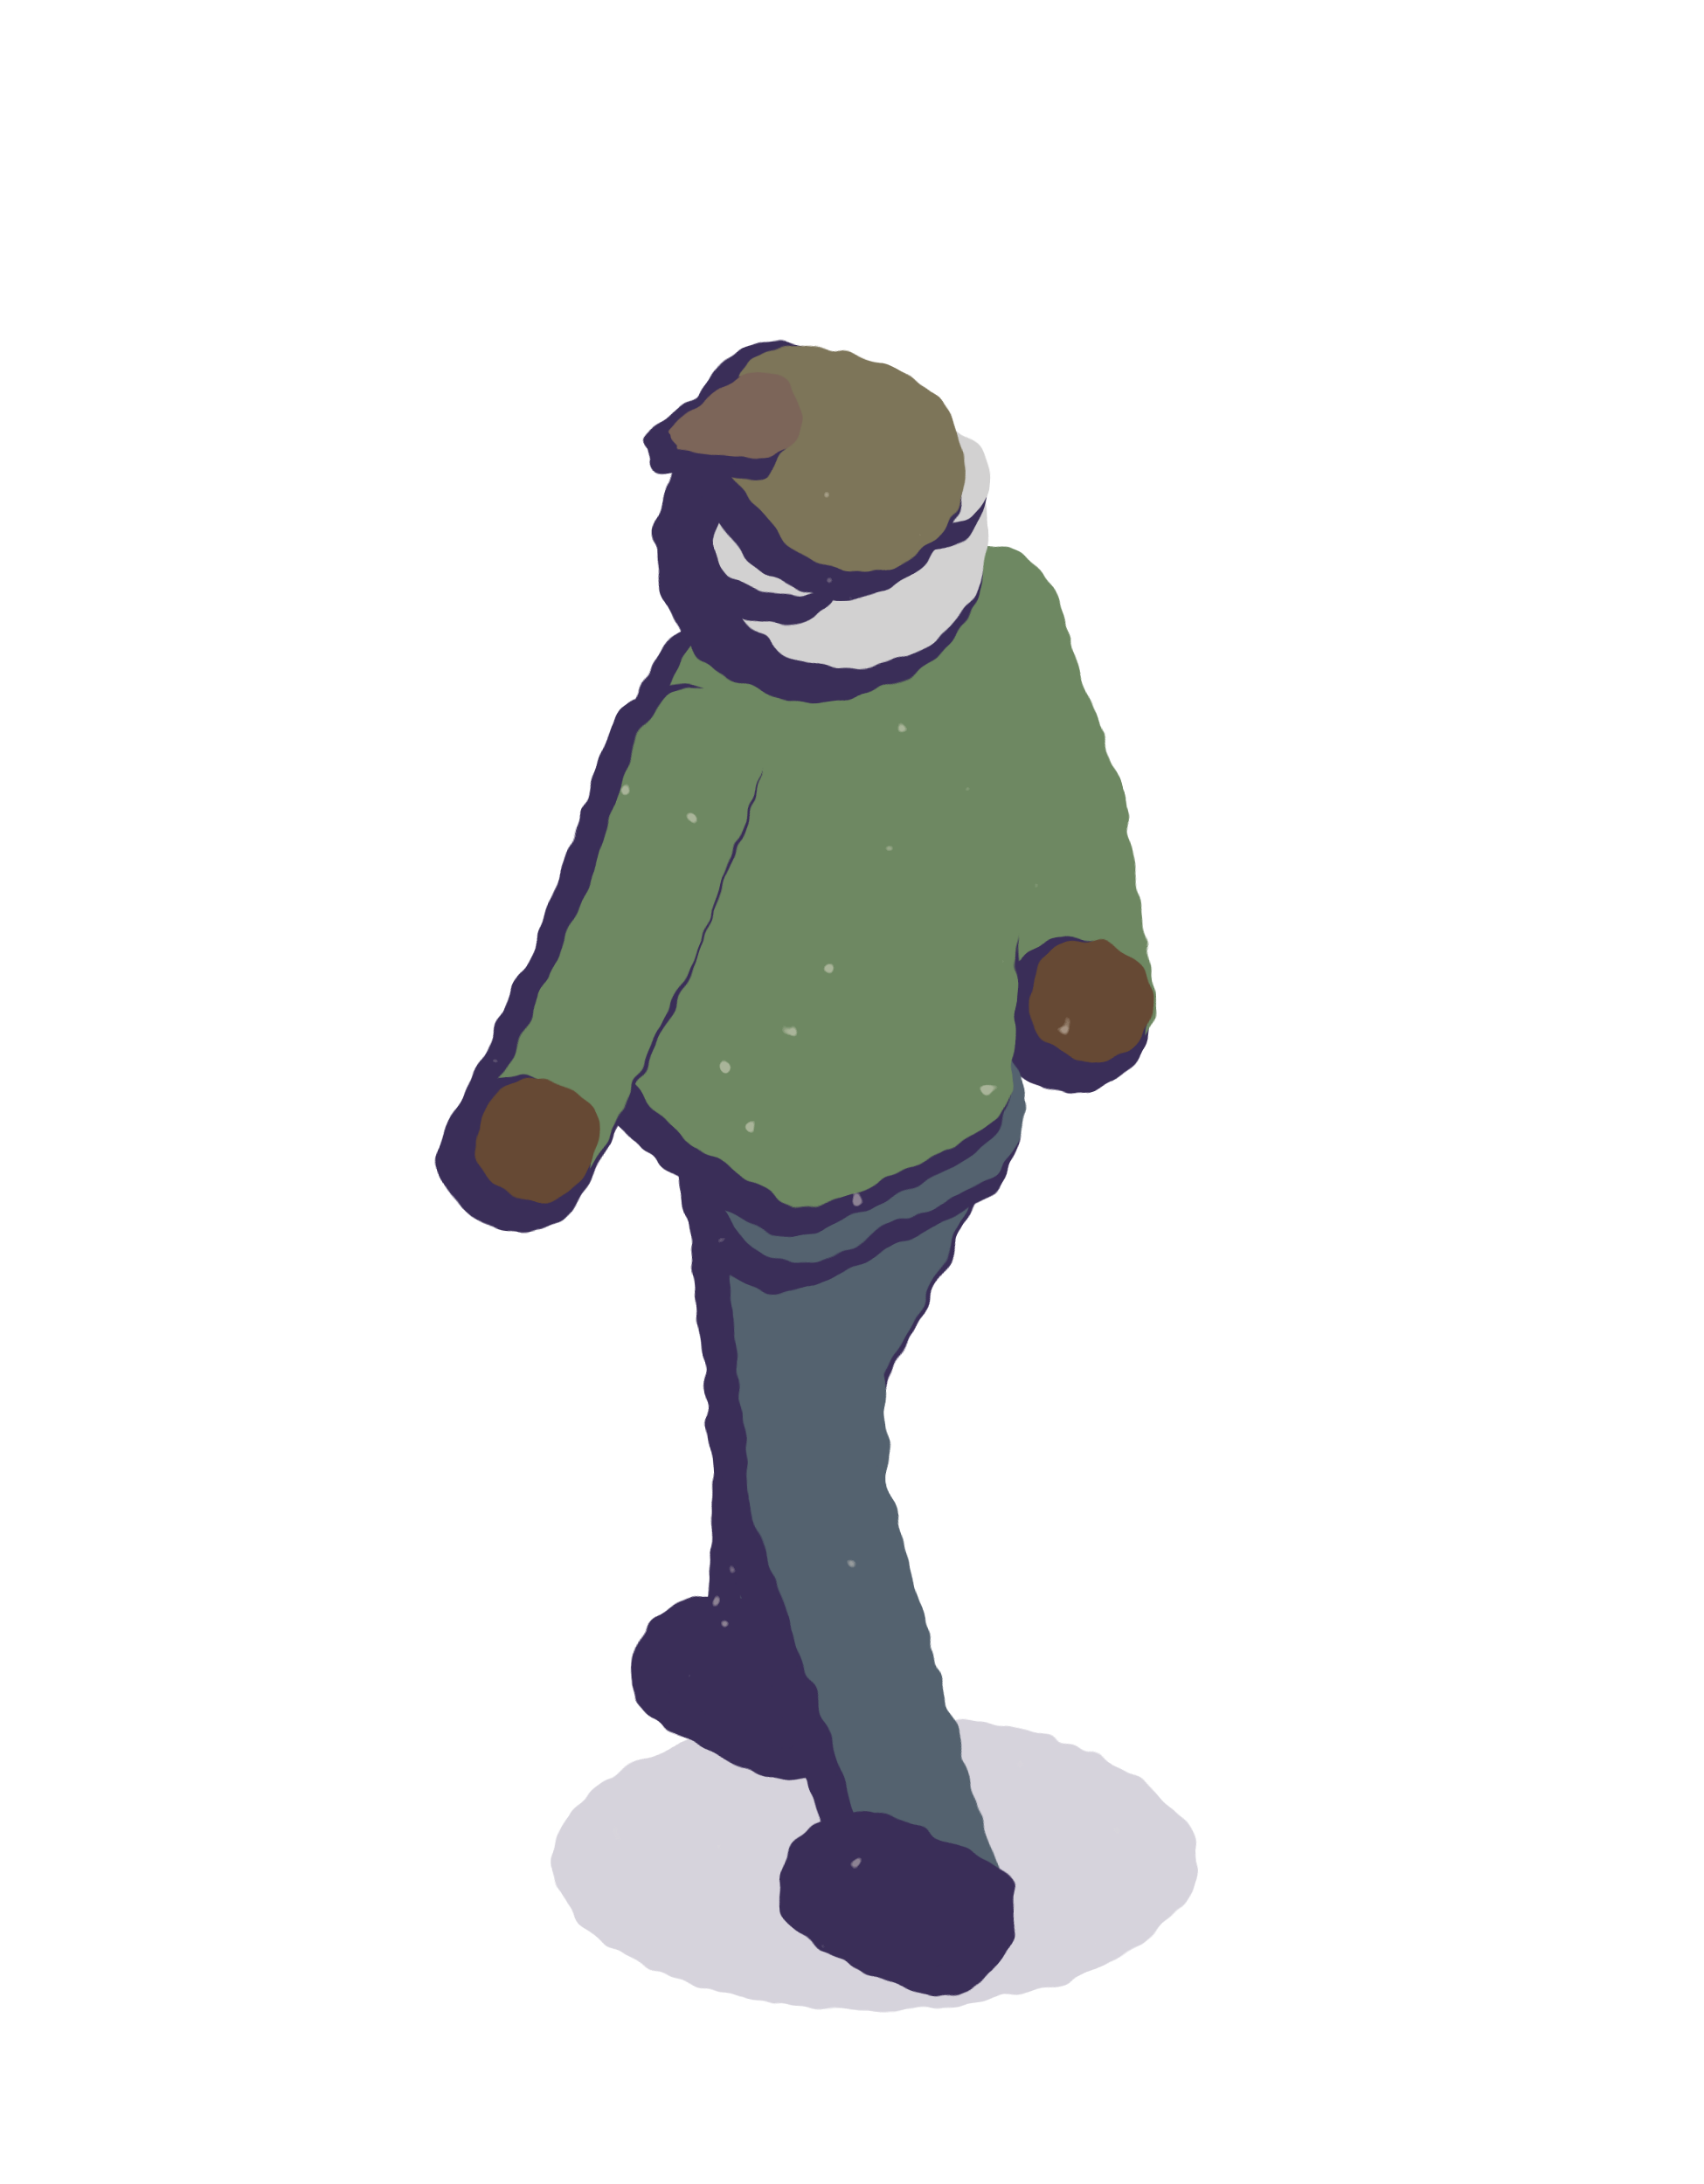
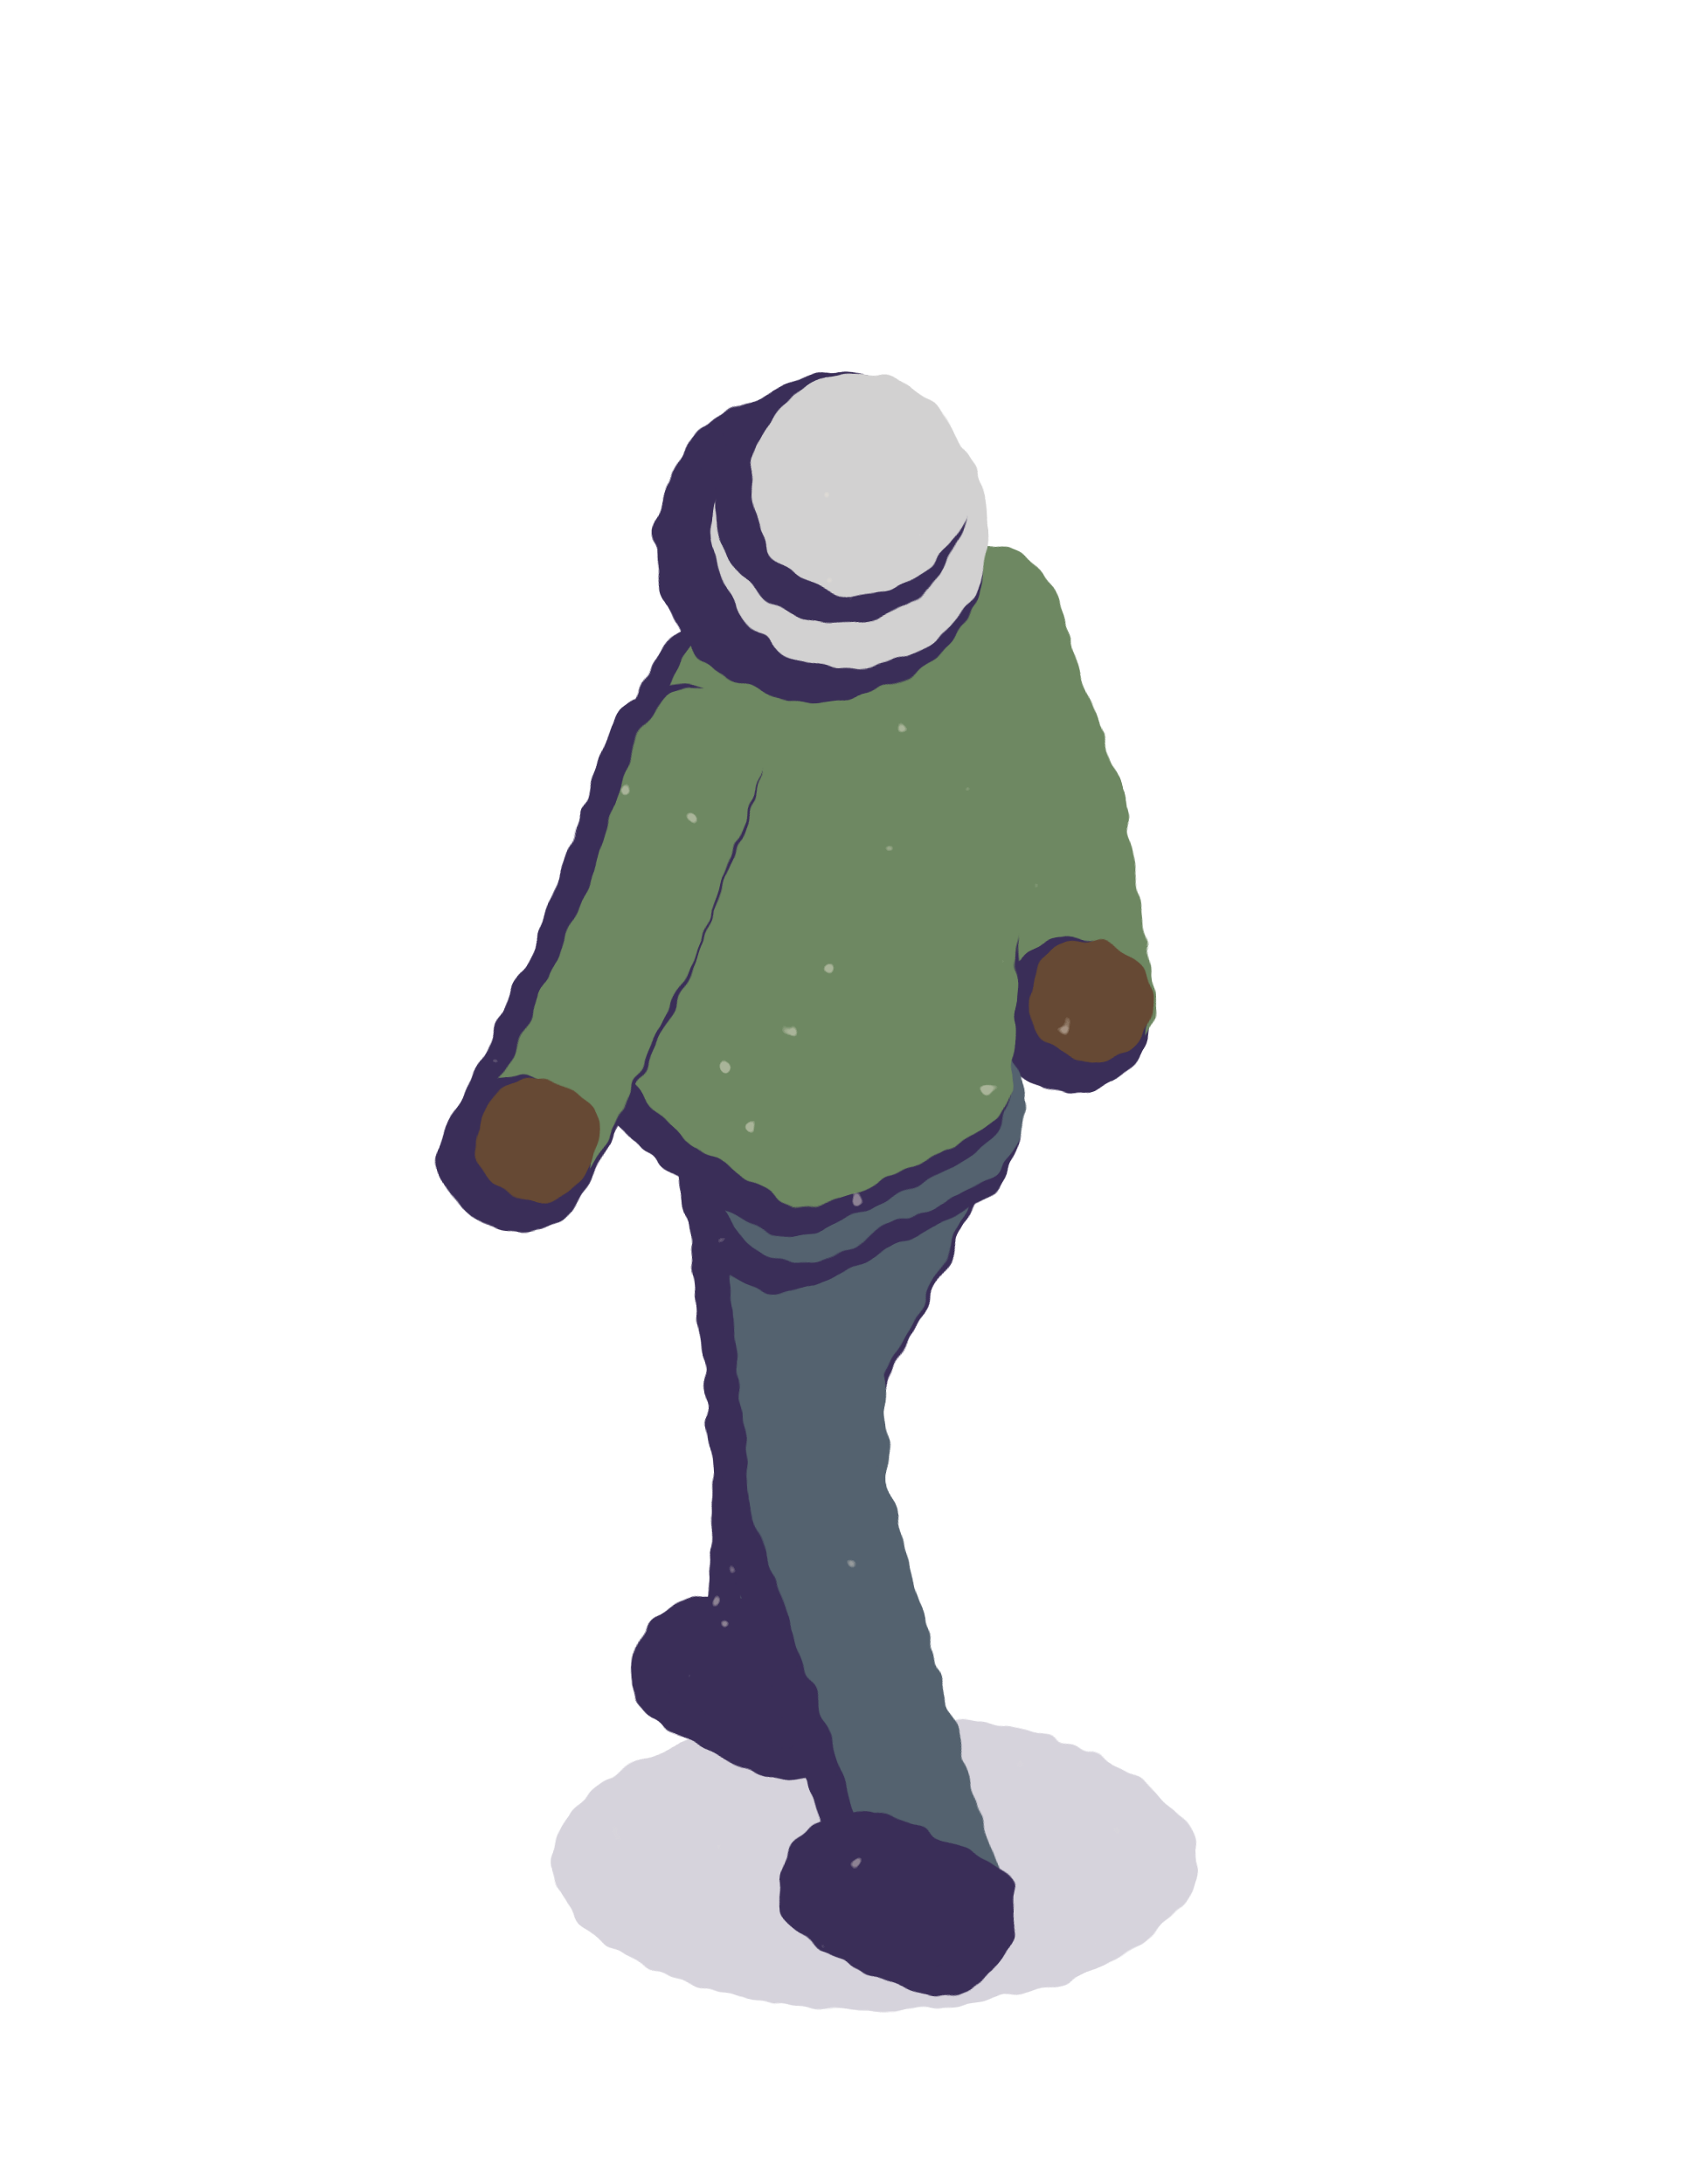
- <svg xmlns="http://www.w3.org/2000/svg" width="46" height="59" viewBox="0 0 46 59" data-anchor-x="23" data-anchor-y="50" data-walk-cycle-length="22.16" data-description="Broad older man with silver cropped hair, a tweed flat cap and an open green cardigan">
+ <svg xmlns="http://www.w3.org/2000/svg" width="46" height="59" viewBox="0 0 46 59" data-anchor-x="23" data-anchor-y="50" data-walk-cycle-length="22.16" data-description="Broad older man with cropped silver hair and an open green cardigan">
  <defs>
    <filter id="texture" x="-4%" y="-4%" width="108%" height="108%" color-interpolation-filters="sRGB">
      <feTurbulence type="fractalNoise" baseFrequency="1.1" numOctaves="2" seed="11" result="grain" />
      <feDisplacementMap in="SourceGraphic" in2="grain" scale="0.35" xChannelSelector="R" yChannelSelector="G" result="rough" />
      <feColorMatrix in="grain" type="matrix" values="0 0 0 0 0.949  0 0 0 0 0.918  0 0 0 0 0.859  0 0 0 -30 6.0" result="specks" />
      <feComponentTransfer in="specks" result="faintSpecks">
        <feFuncA type="linear" slope="0.45" />
      </feComponentTransfer>
      <feComposite in="faintSpecks" in2="rough" operator="in" result="specksOnInk" />
      <feMerge>
        <feMergeNode in="rough" />
        <feMergeNode in="specksOnInk" />
      </feMerge>
    </filter>
  </defs>
  <g filter="url(#texture)">
    <g transform="translate(23 50)">
      <ellipse cx="0.6" cy="0.3" rx="8.7" ry="4" fill="#3a2e58" fill-opacity="0.208" />
      <path d="M1.4 -33.14C1.28 -33.8 1.57 -34 1.81 -34.29C2.06 -34.59 2.5 -34.84 2.88 -34.91C3.26 -34.97 3.75 -34.88 4.09 -34.69C4.42 -34.5 4.58 -34.38 4.88 -33.74C5.18 -33.11 5.55 -31.83 5.88 -30.87C6.21 -29.92 6.78 -28.67 6.88 -28.02C6.98 -27.36 6.72 -27.2 6.48 -26.92C6.25 -26.65 5.83 -26.41 5.47 -26.35C5.11 -26.28 4.64 -26.37 4.33 -26.55C4.01 -26.74 3.89 -26.83 3.58 -27.45C3.27 -28.08 2.86 -29.35 2.49 -30.3C2.13 -31.25 1.51 -32.47 1.4 -33.14Z" fill="#3a2e58" stroke="#3a2e58" stroke-width="0.825" stroke-linejoin="round" />
      <path d="M3.44 -28.05C3.43 -28.73 3.6 -28.87 3.83 -29.14C4.06 -29.42 4.48 -29.66 4.84 -29.73C5.2 -29.79 5.67 -29.71 5.99 -29.53C6.3 -29.34 6.53 -29.29 6.74 -28.64C6.94 -27.99 7.05 -26.63 7.21 -25.63C7.37 -24.62 7.67 -23.3 7.68 -22.61C7.69 -21.93 7.51 -21.78 7.27 -21.5C7.03 -21.21 6.61 -20.97 6.24 -20.9C5.88 -20.84 5.4 -20.92 5.07 -21.11C4.75 -21.29 4.51 -21.36 4.31 -22.02C4.11 -22.67 4.03 -24.03 3.88 -25.04C3.73 -26.04 3.44 -27.37 3.44 -28.05Z" fill="#3a2e58" stroke="#3a2e58" stroke-width="0.825" stroke-linejoin="round" />
      <path d="M1.4 -33.14C1.28 -33.8 1.57 -34 1.81 -34.29C2.06 -34.59 2.5 -34.84 2.88 -34.91C3.26 -34.97 3.75 -34.88 4.09 -34.69C4.42 -34.5 4.58 -34.38 4.88 -33.74C5.18 -33.11 5.55 -31.83 5.88 -30.87C6.21 -29.92 6.78 -28.67 6.88 -28.02C6.98 -27.36 6.72 -27.2 6.48 -26.92C6.25 -26.65 5.83 -26.41 5.47 -26.35C5.11 -26.28 4.64 -26.37 4.33 -26.55C4.01 -26.74 3.89 -26.83 3.58 -27.45C3.27 -28.08 2.86 -29.35 2.49 -30.3C2.13 -31.25 1.51 -32.47 1.4 -33.14Z" fill="#6e8862" transform="translate(0.5 -0.35)" />
      <path d="M3.44 -28.05C3.43 -28.73 3.6 -28.87 3.83 -29.14C4.06 -29.42 4.48 -29.66 4.84 -29.73C5.2 -29.79 5.67 -29.71 5.99 -29.53C6.3 -29.34 6.53 -29.29 6.74 -28.64C6.94 -27.99 7.05 -26.63 7.21 -25.63C7.37 -24.62 7.67 -23.3 7.68 -22.61C7.69 -21.93 7.51 -21.78 7.27 -21.5C7.03 -21.21 6.61 -20.97 6.24 -20.9C5.88 -20.84 5.4 -20.92 5.07 -21.11C4.75 -21.29 4.51 -21.36 4.31 -22.02C4.11 -22.67 4.03 -24.03 3.88 -25.04C3.73 -26.04 3.44 -27.37 3.44 -28.05Z" fill="#6e8862" transform="translate(0.5 -0.35)" />
      <path d="M4.3 -22.61C4.3 -22.96 4.46 -23.4 4.69 -23.67C4.92 -23.94 5.33 -24.18 5.68 -24.24C6.03 -24.3 6.49 -24.22 6.79 -24.04C7.1 -23.87 7.4 -23.51 7.52 -23.18C7.64 -22.85 7.64 -22.38 7.52 -22.05C7.39 -21.72 7.09 -21.36 6.79 -21.18C6.48 -21 6.02 -20.92 5.67 -20.98C5.32 -21.05 4.91 -21.28 4.68 -21.55C4.45 -21.82 4.3 -22.26 4.3 -22.61Z" fill="#3a2e58" stroke="#3a2e58" stroke-width="0.825" stroke-linejoin="round" />
      <path d="M4.3 -22.61C4.3 -22.96 4.46 -23.4 4.69 -23.67C4.92 -23.94 5.33 -24.18 5.68 -24.24C6.03 -24.3 6.49 -24.22 6.79 -24.04C7.1 -23.87 7.4 -23.51 7.52 -23.18C7.64 -22.85 7.64 -22.38 7.52 -22.05C7.39 -21.72 7.09 -21.36 6.79 -21.18C6.48 -21 6.02 -20.92 5.67 -20.98C5.32 -21.05 4.91 -21.28 4.68 -21.55C4.45 -21.82 4.3 -22.26 4.3 -22.61Z" fill="#664934" transform="translate(0.5 -0.35)" />
      <path d="M-3.34 -12.95C-3.24 -13.59 -2.62 -14.67 -2.26 -15.53C-1.9 -16.39 -1.54 -17.24 -1.18 -18.1C-0.82 -18.97 -0.44 -20.07 -0.11 -20.69C0.23 -21.32 0.45 -21.6 0.85 -21.84C1.25 -22.07 1.86 -22.18 2.32 -22.1C2.78 -22.02 3.31 -21.72 3.61 -21.37C3.91 -21.01 4.24 -20.63 4.12 -19.98C3.99 -19.32 3.28 -18.27 2.86 -17.42C2.44 -16.56 2.02 -15.71 1.6 -14.85C1.18 -13.99 0.68 -12.87 0.33 -12.27C-0.02 -11.68 -0.15 -11.48 -0.5 -11.28C-0.85 -11.08 -1.38 -10.98 -1.78 -11.05C-2.18 -11.12 -2.63 -11.38 -2.9 -11.7C-3.16 -12.02 -3.45 -12.32 -3.34 -12.95Z" fill="#3a2e58" stroke="#3a2e58" stroke-width="0.825" stroke-linejoin="round" />
      <path d="M-3.54 -4.49C-3.58 -5.17 -3.46 -6.51 -3.42 -7.52C-3.38 -8.53 -3.35 -9.54 -3.31 -10.55C-3.28 -11.56 -3.36 -12.92 -3.2 -13.59C-3.05 -14.27 -2.72 -14.39 -2.37 -14.59C-2.02 -14.79 -1.5 -14.89 -1.1 -14.82C-0.7 -14.75 -0.24 -14.48 0.02 -14.17C0.28 -13.86 0.45 -13.66 0.46 -12.96C0.48 -12.26 0.24 -10.96 0.13 -9.96C0.02 -8.96 -0.1 -7.95 -0.21 -6.95C-0.33 -5.95 -0.38 -4.59 -0.54 -3.95C-0.71 -3.32 -0.94 -3.31 -1.23 -3.14C-1.51 -2.97 -1.94 -2.9 -2.27 -2.95C-2.6 -3.01 -2.98 -3.22 -3.19 -3.48C-3.4 -3.74 -3.5 -3.82 -3.54 -4.49Z" fill="#3a2e58" stroke="#3a2e58" stroke-width="0.825" stroke-linejoin="round" />
      <path d="M-3.34 -12.95C-3.24 -13.59 -2.62 -14.67 -2.26 -15.53C-1.9 -16.39 -1.54 -17.24 -1.18 -18.1C-0.82 -18.97 -0.44 -20.07 -0.11 -20.69C0.23 -21.32 0.45 -21.6 0.85 -21.84C1.25 -22.07 1.86 -22.18 2.32 -22.1C2.78 -22.02 3.31 -21.72 3.61 -21.37C3.91 -21.01 4.24 -20.63 4.12 -19.98C3.99 -19.32 3.28 -18.27 2.86 -17.42C2.44 -16.56 2.02 -15.71 1.6 -14.85C1.18 -13.99 0.68 -12.87 0.33 -12.27C-0.02 -11.68 -0.15 -11.48 -0.5 -11.28C-0.85 -11.08 -1.38 -10.98 -1.78 -11.05C-2.18 -11.12 -2.63 -11.38 -2.9 -11.7C-3.16 -12.02 -3.45 -12.32 -3.34 -12.95Z" fill="#54626f" transform="translate(0.5 -0.35)" />
      <path d="M-3.54 -4.49C-3.58 -5.17 -3.46 -6.51 -3.42 -7.52C-3.38 -8.53 -3.35 -9.54 -3.31 -10.55C-3.28 -11.56 -3.36 -12.92 -3.2 -13.59C-3.05 -14.27 -2.72 -14.39 -2.37 -14.59C-2.02 -14.79 -1.5 -14.89 -1.1 -14.82C-0.7 -14.75 -0.24 -14.48 0.02 -14.17C0.28 -13.86 0.45 -13.66 0.46 -12.96C0.48 -12.26 0.24 -10.96 0.13 -9.96C0.02 -8.96 -0.1 -7.95 -0.21 -6.95C-0.33 -5.95 -0.38 -4.59 -0.54 -3.95C-0.71 -3.32 -0.94 -3.31 -1.23 -3.14C-1.51 -2.97 -1.94 -2.9 -2.27 -2.95C-2.6 -3.01 -2.98 -3.22 -3.19 -3.48C-3.4 -3.74 -3.5 -3.82 -3.54 -4.49Z" fill="#54626f" transform="translate(0.5 -0.35)" />
      <path d="M-5.48 -4.92C-5.48 -5.27 -5.32 -5.69 -5.1 -5.95C-4.88 -6.21 -4.49 -6.44 -4.15 -6.5C-3.81 -6.55 -3.69 -6.55 -3.06 -6.3C-2.44 -6.04 -0.91 -5.37 -0.41 -4.98C0.1 -4.59 -0.03 -4.29 -0.03 -3.94C-0.03 -3.6 -0.18 -3.17 -0.4 -2.91C-0.62 -2.64 -1.02 -2.42 -1.35 -2.36C-1.69 -2.3 -1.81 -2.3 -2.44 -2.55C-3.06 -2.8 -4.57 -3.46 -5.08 -3.85C-5.59 -4.25 -5.48 -4.57 -5.48 -4.92Z" fill="#3a2e58" stroke="#3a2e58" stroke-width="0.825" stroke-linejoin="round" />
      <path d="M-5.48 -4.92C-5.48 -5.27 -5.32 -5.69 -5.1 -5.95C-4.88 -6.21 -4.49 -6.44 -4.15 -6.5C-3.81 -6.55 -3.69 -6.55 -3.06 -6.3C-2.44 -6.04 -0.91 -5.37 -0.41 -4.98C0.1 -4.59 -0.03 -4.29 -0.03 -3.94C-0.03 -3.6 -0.18 -3.17 -0.4 -2.91C-0.62 -2.64 -1.02 -2.42 -1.35 -2.36C-1.69 -2.3 -1.81 -2.3 -2.44 -2.55C-3.06 -2.8 -4.57 -3.46 -5.08 -3.85C-5.59 -4.25 -5.48 -4.57 -5.48 -4.92Z" fill="#3a2e58" transform="translate(0.5 -0.35)" />
      <path d="M-4.09 -18.05C-4.06 -18.82 -3.88 -19.09 -3.58 -19.45C-3.28 -19.81 -2.75 -20.12 -2.29 -20.2C-1.83 -20.28 -1.23 -20.17 -0.83 -19.94C-0.42 -19.71 -0.05 -19.53 0.13 -18.8C0.31 -18.07 0.21 -16.64 0.25 -15.56C0.29 -14.48 0.33 -13.4 0.37 -12.32C0.41 -11.24 0.55 -9.81 0.5 -9.07C0.45 -8.32 0.32 -8.16 0.06 -7.85C-0.19 -7.54 -0.65 -7.27 -1.05 -7.19C-1.45 -7.12 -1.97 -7.21 -2.32 -7.41C-2.67 -7.61 -2.95 -7.7 -3.14 -8.4C-3.33 -9.1 -3.35 -10.54 -3.46 -11.61C-3.56 -12.68 -3.67 -13.76 -3.77 -14.84C-3.88 -15.91 -4.13 -17.28 -4.09 -18.05Z" fill="#3a2e58" stroke="#3a2e58" stroke-width="0.825" stroke-linejoin="round" />
      <path d="M-3.26 -9.04C-3.34 -9.7 -3.07 -9.94 -2.81 -10.25C-2.55 -10.56 -2.09 -10.83 -1.7 -10.9C-1.3 -10.97 -0.78 -10.88 -0.43 -10.67C-0.08 -10.47 0.13 -10.31 0.4 -9.68C0.67 -9.05 0.92 -7.84 1.18 -6.91C1.44 -5.99 1.7 -5.07 1.96 -4.15C2.22 -3.23 2.48 -2.31 2.74 -1.39C3 -0.47 3.45 0.75 3.52 1.37C3.59 2 3.37 2.11 3.15 2.37C2.94 2.62 2.56 2.84 2.24 2.9C1.91 2.95 1.48 2.88 1.19 2.71C0.91 2.55 0.78 2.49 0.52 1.9C0.25 1.31 -0.11 0.08 -0.42 -0.83C-0.73 -1.74 -1.05 -2.65 -1.36 -3.56C-1.68 -4.47 -2 -5.38 -2.31 -6.29C-2.63 -7.21 -3.17 -8.38 -3.26 -9.04Z" fill="#3a2e58" stroke="#3a2e58" stroke-width="0.825" stroke-linejoin="round" />
      <path d="M-4.09 -18.05C-4.06 -18.82 -3.88 -19.09 -3.58 -19.45C-3.28 -19.81 -2.75 -20.12 -2.29 -20.2C-1.83 -20.28 -1.23 -20.17 -0.83 -19.94C-0.42 -19.71 -0.05 -19.53 0.13 -18.8C0.31 -18.07 0.21 -16.64 0.25 -15.56C0.29 -14.48 0.33 -13.4 0.37 -12.32C0.41 -11.24 0.55 -9.81 0.5 -9.07C0.45 -8.32 0.32 -8.16 0.06 -7.85C-0.19 -7.54 -0.65 -7.27 -1.05 -7.19C-1.45 -7.12 -1.97 -7.21 -2.32 -7.41C-2.67 -7.61 -2.95 -7.7 -3.14 -8.4C-3.33 -9.1 -3.35 -10.54 -3.46 -11.61C-3.56 -12.68 -3.67 -13.76 -3.77 -14.84C-3.88 -15.91 -4.13 -17.28 -4.09 -18.05Z" fill="#54626f" transform="translate(0.5 -0.35)" />
      <path d="M-3.26 -9.04C-3.34 -9.7 -3.07 -9.94 -2.81 -10.25C-2.55 -10.56 -2.09 -10.83 -1.7 -10.9C-1.3 -10.97 -0.78 -10.88 -0.43 -10.67C-0.08 -10.47 0.13 -10.31 0.4 -9.68C0.67 -9.05 0.92 -7.84 1.18 -6.91C1.44 -5.99 1.7 -5.07 1.96 -4.15C2.22 -3.23 2.48 -2.31 2.74 -1.39C3 -0.47 3.45 0.75 3.52 1.37C3.59 2 3.37 2.11 3.15 2.37C2.94 2.62 2.56 2.84 2.24 2.9C1.91 2.95 1.48 2.88 1.19 2.71C0.91 2.55 0.78 2.49 0.52 1.9C0.25 1.31 -0.11 0.08 -0.42 -0.83C-0.73 -1.74 -1.05 -2.65 -1.36 -3.56C-1.68 -4.47 -2 -5.38 -2.31 -6.29C-2.63 -7.21 -3.17 -8.38 -3.26 -9.04Z" fill="#54626f" transform="translate(0.5 -0.35)" />
      <path d="M-1.48 0.95C-1.47 0.6 -1.32 0.18 -1.1 -0.09C-0.88 -0.35 -0.49 -0.57 -0.15 -0.63C0.18 -0.69 0.3 -0.69 0.92 -0.44C1.54 -0.19 3.06 0.48 3.56 0.87C4.06 1.26 3.93 1.56 3.93 1.91C3.93 2.25 3.78 2.68 3.56 2.94C3.34 3.21 2.94 3.43 2.61 3.49C2.27 3.55 2.15 3.55 1.52 3.3C0.9 3.05 -0.62 2.38 -1.12 1.99C-1.62 1.6 -1.48 1.29 -1.48 0.95Z" fill="#3a2e58" stroke="#3a2e58" stroke-width="0.825" stroke-linejoin="round" />
      <path d="M-1.48 0.95C-1.47 0.6 -1.32 0.18 -1.1 -0.09C-0.88 -0.35 -0.49 -0.57 -0.15 -0.63C0.18 -0.69 0.3 -0.69 0.92 -0.44C1.54 -0.19 3.06 0.48 3.56 0.87C4.06 1.26 3.93 1.56 3.93 1.91C3.93 2.25 3.78 2.68 3.56 2.94C3.34 3.21 2.94 3.43 2.61 3.49C2.27 3.55 2.15 3.55 1.52 3.3C0.9 3.05 -0.62 2.38 -1.12 1.99C-1.62 1.6 -1.48 1.29 -1.48 0.95Z" fill="#3a2e58" transform="translate(0.5 -0.35)" />
      <path d="M-4.36 -19.6C-4.33 -20.28 -4.25 -20.65 -3.82 -21.08C-3.39 -21.52 -2.47 -21.83 -1.8 -22.2C-1.13 -22.57 -0.38 -23.08 0.22 -23.31C0.81 -23.54 1.28 -23.67 1.77 -23.59C2.25 -23.5 2.76 -23.32 3.14 -22.8C3.51 -22.28 3.86 -21.1 4.01 -20.45C4.16 -19.8 4.18 -19.36 4.02 -18.9C3.85 -18.45 3.56 -18.09 3.02 -17.71C2.48 -17.34 1.53 -17 0.78 -16.64C0.03 -16.29 -0.83 -15.71 -1.46 -15.57C-2.09 -15.44 -2.57 -15.6 -2.99 -15.84C-3.41 -16.08 -3.76 -16.4 -3.99 -17.03C-4.22 -17.65 -4.39 -18.93 -4.36 -19.6Z" fill="#3a2e58" stroke="#3a2e58" stroke-width="0.825" stroke-linejoin="round" />
      <path d="M-4.36 -19.6C-4.33 -20.28 -4.25 -20.65 -3.82 -21.08C-3.39 -21.52 -2.47 -21.83 -1.8 -22.2C-1.13 -22.57 -0.38 -23.08 0.22 -23.31C0.81 -23.54 1.28 -23.67 1.77 -23.59C2.25 -23.5 2.76 -23.32 3.14 -22.8C3.51 -22.28 3.86 -21.1 4.01 -20.45C4.16 -19.8 4.18 -19.36 4.02 -18.9C3.85 -18.45 3.56 -18.09 3.02 -17.71C2.48 -17.34 1.53 -17 0.78 -16.64C0.03 -16.29 -0.83 -15.71 -1.46 -15.57C-2.09 -15.44 -2.57 -15.6 -2.99 -15.84C-3.41 -16.08 -3.76 -16.4 -3.99 -17.03C-4.22 -17.65 -4.39 -18.93 -4.36 -19.6Z" fill="#54626f" transform="translate(0.5 -0.35)" />
      <path d="M-7.46 -23.77C-7.53 -24.96 -6.84 -26.04 -6.52 -27.18C-6.2 -28.31 -5.89 -29.7 -5.56 -30.59C-5.24 -31.47 -5.21 -31.89 -4.57 -32.48C-3.93 -33.07 -2.93 -33.72 -1.72 -34.12C-0.51 -34.52 1.78 -34.86 2.71 -34.88C3.64 -34.89 3.6 -34.53 3.86 -34.21C4.13 -33.89 4.26 -33.7 4.32 -32.96C4.38 -32.22 4.24 -30.84 4.2 -29.78C4.15 -28.72 4.11 -27.66 4.06 -26.61C4.02 -25.55 3.97 -24.49 3.93 -23.43C3.89 -22.37 4 -20.99 3.8 -20.25C3.6 -19.52 3.57 -19.51 2.74 -19C1.92 -18.48 -0.24 -17.41 -1.16 -17.15C-2.08 -16.89 -1.95 -16.95 -2.78 -17.43C-3.61 -17.92 -5.34 -19.03 -6.12 -20.08C-6.9 -21.14 -7.4 -22.59 -7.46 -23.77Z" fill="#3a2e58" stroke="#3a2e58" stroke-width="0.825" stroke-linejoin="round" />
      <path d="M-7.46 -23.77C-7.53 -24.96 -6.84 -26.04 -6.52 -27.18C-6.2 -28.31 -5.89 -29.7 -5.56 -30.59C-5.24 -31.47 -5.21 -31.89 -4.57 -32.48C-3.93 -33.07 -2.93 -33.72 -1.72 -34.12C-0.51 -34.52 1.78 -34.86 2.71 -34.88C3.64 -34.89 3.6 -34.53 3.86 -34.21C4.13 -33.89 4.26 -33.7 4.32 -32.96C4.38 -32.22 4.24 -30.84 4.2 -29.78C4.15 -28.72 4.11 -27.66 4.06 -26.61C4.02 -25.55 3.97 -24.49 3.93 -23.43C3.89 -22.37 4 -20.99 3.8 -20.25C3.6 -19.52 3.57 -19.51 2.74 -19C1.92 -18.48 -0.24 -17.41 -1.16 -17.15C-2.08 -16.89 -1.95 -16.95 -2.78 -17.43C-3.61 -17.92 -5.34 -19.03 -6.12 -20.08C-6.9 -21.14 -7.4 -22.59 -7.46 -23.77Z" fill="#6e8862" transform="translate(0.5 -0.35)" />
      <path d="M-8.28 -23.76C-8.17 -24.45 -7.58 -25.81 -7.24 -26.83C-6.89 -27.85 -6.51 -29.22 -6.21 -29.89C-5.91 -30.55 -5.75 -30.63 -5.42 -30.82C-5.09 -31.01 -4.6 -31.1 -4.22 -31.03C-3.84 -30.96 -3.41 -30.7 -3.16 -30.41C-2.92 -30.11 -2.63 -29.95 -2.75 -29.25C-2.87 -28.55 -3.5 -27.21 -3.87 -26.2C-4.25 -25.18 -4.68 -23.82 -4.99 -23.17C-5.3 -22.51 -5.41 -22.46 -5.73 -22.28C-6.04 -22.1 -6.51 -22.02 -6.87 -22.08C-7.23 -22.15 -7.64 -22.39 -7.88 -22.67C-8.11 -22.95 -8.39 -23.06 -8.28 -23.76Z" fill="#3a2e58" stroke="#3a2e58" stroke-width="0.825" stroke-linejoin="round" />
      <path d="M-10.71 -18.88C-10.56 -19.53 -9.86 -20.71 -9.43 -21.63C-9.01 -22.54 -8.49 -23.75 -8.16 -24.35C-7.82 -24.96 -7.72 -25.06 -7.41 -25.24C-7.09 -25.43 -6.62 -25.51 -6.26 -25.44C-5.91 -25.38 -5.49 -25.14 -5.26 -24.86C-5.02 -24.58 -4.72 -24.4 -4.86 -23.77C-5 -23.13 -5.69 -21.94 -6.1 -21.03C-6.52 -20.11 -7.02 -18.89 -7.36 -18.28C-7.7 -17.67 -7.8 -17.55 -8.13 -17.37C-8.45 -17.18 -8.94 -17.09 -9.31 -17.16C-9.67 -17.22 -10.11 -17.46 -10.34 -17.75C-10.57 -18.04 -10.86 -18.23 -10.71 -18.88Z" fill="#3a2e58" stroke="#3a2e58" stroke-width="0.825" stroke-linejoin="round" />
      <path d="M-8.28 -23.76C-8.17 -24.45 -7.58 -25.81 -7.24 -26.83C-6.89 -27.85 -6.51 -29.22 -6.21 -29.89C-5.91 -30.55 -5.75 -30.63 -5.42 -30.82C-5.09 -31.01 -4.6 -31.1 -4.22 -31.03C-3.84 -30.96 -3.41 -30.7 -3.16 -30.41C-2.92 -30.11 -2.63 -29.95 -2.75 -29.25C-2.87 -28.55 -3.5 -27.21 -3.87 -26.2C-4.25 -25.18 -4.68 -23.82 -4.99 -23.17C-5.3 -22.51 -5.41 -22.46 -5.73 -22.28C-6.04 -22.1 -6.51 -22.02 -6.87 -22.08C-7.23 -22.15 -7.64 -22.39 -7.88 -22.67C-8.11 -22.95 -8.39 -23.06 -8.28 -23.76Z" fill="#6e8862" transform="translate(0.5 -0.35)" />
      <path d="M-10.71 -18.88C-10.56 -19.53 -9.86 -20.71 -9.43 -21.63C-9.01 -22.54 -8.49 -23.75 -8.16 -24.35C-7.82 -24.96 -7.72 -25.06 -7.41 -25.24C-7.09 -25.43 -6.62 -25.51 -6.26 -25.44C-5.91 -25.38 -5.49 -25.14 -5.26 -24.86C-5.02 -24.58 -4.72 -24.4 -4.86 -23.77C-5 -23.13 -5.69 -21.94 -6.1 -21.03C-6.52 -20.11 -7.02 -18.89 -7.36 -18.28C-7.7 -17.67 -7.8 -17.55 -8.13 -17.37C-8.45 -17.18 -8.94 -17.09 -9.31 -17.16C-9.67 -17.22 -10.11 -17.46 -10.34 -17.75C-10.57 -18.04 -10.86 -18.23 -10.71 -18.88Z" fill="#6e8862" transform="translate(0.5 -0.35)" />
      <path d="M-10.66 -18.87C-10.66 -19.22 -10.5 -19.66 -10.27 -19.93C-10.04 -20.2 -9.64 -20.43 -9.29 -20.49C-8.94 -20.55 -8.48 -20.47 -8.17 -20.3C-7.86 -20.12 -7.56 -19.76 -7.44 -19.43C-7.32 -19.1 -7.32 -18.63 -7.44 -18.3C-7.56 -17.97 -7.86 -17.61 -8.17 -17.44C-8.48 -17.26 -8.93 -17.18 -9.28 -17.24C-9.63 -17.31 -10.03 -17.54 -10.26 -17.81C-10.49 -18.08 -10.66 -18.51 -10.66 -18.87Z" fill="#3a2e58" stroke="#3a2e58" stroke-width="0.825" stroke-linejoin="round" />
      <path d="M-10.66 -18.87C-10.66 -19.22 -10.5 -19.66 -10.27 -19.93C-10.04 -20.2 -9.64 -20.43 -9.29 -20.49C-8.94 -20.55 -8.48 -20.47 -8.17 -20.3C-7.86 -20.12 -7.56 -19.76 -7.44 -19.43C-7.32 -19.1 -7.32 -18.63 -7.44 -18.3C-7.56 -17.97 -7.86 -17.61 -8.17 -17.44C-8.48 -17.26 -8.93 -17.18 -9.28 -17.24C-9.63 -17.31 -10.03 -17.54 -10.26 -17.81C-10.49 -18.08 -10.66 -18.51 -10.66 -18.87Z" fill="#664934" transform="translate(0.5 -0.35)" />
      <path d="M1.08 -36.62C1.08 -36.75 1.14 -36.91 1.22 -37.01C1.31 -37.11 1.46 -37.2 1.59 -37.22C1.72 -37.25 1.89 -37.22 2 -37.15C2.12 -37.09 2.23 -36.95 2.27 -36.83C2.32 -36.71 2.32 -36.53 2.27 -36.41C2.23 -36.29 2.12 -36.16 2.01 -36.09C1.89 -36.03 1.72 -36 1.59 -36.02C1.46 -36.04 1.32 -36.13 1.23 -36.23C1.14 -36.33 1.08 -36.49 1.08 -36.62Z" fill="#3a2e58" stroke="#3a2e58" stroke-width="0.825" stroke-linejoin="round" />
      <path d="M1.08 -36.62C1.08 -36.75 1.14 -36.91 1.22 -37.01C1.31 -37.11 1.46 -37.2 1.59 -37.22C1.72 -37.25 1.89 -37.22 2 -37.15C2.12 -37.09 2.23 -36.95 2.27 -36.83C2.32 -36.71 2.32 -36.53 2.27 -36.41C2.23 -36.29 2.12 -36.16 2.01 -36.09C1.89 -36.03 1.72 -36 1.59 -36.02C1.46 -36.04 1.32 -36.13 1.23 -36.23C1.14 -36.33 1.08 -36.49 1.08 -36.62Z" fill="#664934" transform="translate(0.5 -0.35)" />
      <path d="M-4.93 -35.27C-4.93 -36.09 -4.56 -37.1 -4.03 -37.74C-3.5 -38.37 -2.57 -38.91 -1.76 -39.05C-0.95 -39.19 0.11 -39 0.82 -38.59C1.54 -38.18 2.23 -37.35 2.51 -36.58C2.79 -35.81 2.79 -34.73 2.51 -33.96C2.23 -33.18 1.53 -32.36 0.82 -31.95C0.1 -31.54 -0.96 -31.36 -1.77 -31.5C-2.58 -31.65 -3.52 -32.19 -4.05 -32.82C-4.57 -33.45 -4.94 -34.45 -4.93 -35.27Z" fill="#3a2e58" stroke="#3a2e58" stroke-width="0.825" stroke-linejoin="round" />
      <path d="M-4.93 -35.27C-4.93 -36.09 -4.56 -37.1 -4.03 -37.74C-3.5 -38.37 -2.57 -38.91 -1.76 -39.05C-0.95 -39.19 0.11 -39 0.82 -38.59C1.54 -38.18 2.23 -37.35 2.51 -36.58C2.79 -35.81 2.79 -34.73 2.51 -33.96C2.23 -33.18 1.53 -32.36 0.82 -31.95C0.1 -31.54 -0.96 -31.36 -1.77 -31.5C-2.58 -31.65 -3.52 -32.19 -4.05 -32.82C-4.57 -33.45 -4.94 -34.45 -4.93 -35.27Z" fill="#664934" transform="translate(0.5 -0.35)" />
      <path d="M-4.24 -33.97C-4.24 -34.1 -4.18 -34.26 -4.09 -34.36C-4.01 -34.46 -3.86 -34.55 -3.73 -34.57C-3.6 -34.6 -3.43 -34.57 -3.31 -34.5C-3.2 -34.44 -3.09 -34.3 -3.04 -34.18C-3 -34.06 -3 -33.88 -3.04 -33.76C-3.09 -33.64 -3.2 -33.5 -3.31 -33.44C-3.42 -33.37 -3.6 -33.34 -3.72 -33.37C-3.85 -33.39 -4 -33.47 -4.09 -33.58C-4.17 -33.68 -4.24 -33.84 -4.24 -33.97Z" fill="#3a2e58" stroke="#3a2e58" stroke-width="0.825" stroke-linejoin="round" />
      <path d="M-4.24 -33.97C-4.24 -34.1 -4.18 -34.26 -4.09 -34.36C-4.01 -34.46 -3.86 -34.55 -3.73 -34.57C-3.6 -34.6 -3.43 -34.57 -3.31 -34.5C-3.2 -34.44 -3.09 -34.3 -3.04 -34.18C-3 -34.06 -3 -33.88 -3.04 -33.76C-3.09 -33.64 -3.2 -33.5 -3.31 -33.44C-3.42 -33.37 -3.6 -33.34 -3.72 -33.37C-3.85 -33.39 -4 -33.47 -4.09 -33.58C-4.17 -33.68 -4.24 -33.84 -4.24 -33.97Z" fill="#664934" transform="translate(0.5 -0.35)" />
      <path d="M-4.28 -35.33C-4.28 -36.14 -3.92 -37.15 -3.4 -37.76C-2.88 -38.38 -1.96 -38.91 -1.17 -39.05C-0.37 -39.19 0.67 -39.01 1.37 -38.6C2.07 -38.2 2.75 -37.38 3.03 -36.63C3.31 -35.87 3.31 -34.81 3.03 -34.05C2.76 -33.29 2.07 -32.48 1.37 -32.08C0.67 -31.68 -0.38 -31.49 -1.18 -31.64C-1.97 -31.78 -2.9 -32.31 -3.41 -32.93C-3.93 -33.54 -4.29 -34.53 -4.28 -35.33Z" fill="#3a2e58" stroke="#3a2e58" stroke-width="0.825" stroke-linejoin="round" />
      <path d="M-4.28 -35.33C-4.28 -36.14 -3.92 -37.15 -3.4 -37.76C-2.88 -38.38 -1.96 -38.91 -1.17 -39.05C-0.37 -39.19 0.67 -39.01 1.37 -38.6C2.07 -38.2 2.75 -37.38 3.03 -36.63C3.31 -35.87 3.31 -34.81 3.03 -34.05C2.76 -33.29 2.07 -32.48 1.37 -32.08C0.67 -31.68 -0.38 -31.49 -1.18 -31.64C-1.97 -31.78 -2.9 -32.31 -3.41 -32.93C-3.93 -33.54 -4.29 -34.53 -4.28 -35.33Z" fill="#d2d1d1" transform="translate(0.5 -0.35)" />
-       <path d="M-4.2 -34.9C-4.2 -35.14 -4.09 -35.45 -3.93 -35.64C-3.77 -35.83 -3.63 -35.96 -3.25 -36.04C-2.88 -36.11 -2.08 -36.15 -1.69 -36.08C-1.3 -36.02 -1.1 -35.85 -0.92 -35.64C-0.75 -35.43 -0.62 -35.09 -0.62 -34.81C-0.62 -34.53 -0.75 -34.19 -0.93 -33.97C-1.11 -33.76 -1.32 -33.56 -1.71 -33.53C-2.1 -33.5 -2.91 -33.69 -3.28 -33.8C-3.66 -33.91 -3.81 -34.01 -3.97 -34.19C-4.12 -34.38 -4.21 -34.66 -4.2 -34.9Z" fill="#3a2e58" stroke="#3a2e58" stroke-width="0.825" stroke-linejoin="round" />
-       <path d="M-4.2 -34.9C-4.2 -35.14 -4.09 -35.45 -3.93 -35.64C-3.77 -35.83 -3.63 -35.96 -3.25 -36.04C-2.88 -36.11 -2.08 -36.15 -1.69 -36.08C-1.3 -36.02 -1.1 -35.85 -0.92 -35.64C-0.75 -35.43 -0.62 -35.09 -0.62 -34.81C-0.62 -34.53 -0.75 -34.19 -0.93 -33.97C-1.11 -33.76 -1.32 -33.56 -1.71 -33.53C-2.1 -33.5 -2.91 -33.69 -3.28 -33.8C-3.66 -33.91 -3.81 -34.01 -3.97 -34.19C-4.12 -34.38 -4.21 -34.66 -4.2 -34.9Z" fill="#d2d1d1" transform="translate(0.5 -0.35)" />
-       <path d="M0.34 -37.2C0.34 -37.45 0.45 -37.75 0.61 -37.94C0.77 -38.13 1.05 -38.29 1.29 -38.33C1.54 -38.37 1.79 -38.31 2.07 -38.19C2.35 -38.07 2.78 -37.83 2.98 -37.59C3.19 -37.35 3.29 -37.03 3.29 -36.75C3.29 -36.47 3.16 -36.12 2.98 -35.91C2.8 -35.69 2.48 -35.51 2.21 -35.46C1.93 -35.41 1.6 -35.45 1.33 -35.61C1.06 -35.78 0.78 -36.17 0.61 -36.44C0.45 -36.7 0.34 -36.95 0.34 -37.2Z" fill="#3a2e58" stroke="#3a2e58" stroke-width="0.825" stroke-linejoin="round" />
-       <path d="M0.34 -37.2C0.34 -37.45 0.45 -37.75 0.61 -37.94C0.77 -38.13 1.05 -38.29 1.29 -38.33C1.54 -38.37 1.79 -38.31 2.07 -38.19C2.35 -38.07 2.78 -37.83 2.98 -37.59C3.19 -37.35 3.29 -37.03 3.29 -36.75C3.29 -36.47 3.16 -36.12 2.98 -35.91C2.8 -35.69 2.48 -35.51 2.21 -35.46C1.93 -35.41 1.6 -35.45 1.33 -35.61C1.06 -35.78 0.78 -36.17 0.61 -36.44C0.45 -36.7 0.34 -36.95 0.34 -37.2Z" fill="#d2d1d1" transform="translate(0.5 -0.35)" />
-       <path d="M-4.08 -38.04C-4.07 -38.55 -3.85 -39.18 -3.52 -39.57C-3.19 -39.96 -2.73 -40.34 -2.11 -40.39C-1.49 -40.44 -0.46 -40.11 0.21 -39.87C0.88 -39.62 1.5 -39.36 1.89 -38.89C2.29 -38.42 2.56 -37.67 2.56 -37.06C2.56 -36.45 2.29 -35.7 1.89 -35.23C1.5 -34.77 0.81 -34.37 0.21 -34.27C-0.4 -34.16 -1.09 -34.24 -1.72 -34.61C-2.34 -34.99 -3.15 -35.96 -3.54 -36.53C-3.94 -37.1 -4.08 -37.54 -4.08 -38.04Z" fill="#3a2e58" stroke="#3a2e58" stroke-width="0.825" stroke-linejoin="round" />
-       <path d="M-4.08 -38.04C-4.07 -38.55 -3.85 -39.18 -3.52 -39.57C-3.19 -39.96 -2.73 -40.34 -2.11 -40.39C-1.49 -40.44 -0.46 -40.11 0.21 -39.87C0.88 -39.62 1.5 -39.36 1.89 -38.89C2.29 -38.42 2.56 -37.67 2.56 -37.06C2.56 -36.45 2.29 -35.7 1.89 -35.23C1.5 -34.77 0.81 -34.37 0.21 -34.27C-0.4 -34.16 -1.09 -34.24 -1.72 -34.61C-2.34 -34.99 -3.15 -35.96 -3.54 -36.53C-3.94 -37.1 -4.08 -37.54 -4.08 -38.04Z" fill="#7d7559" transform="translate(0.5 -0.35)" />
-       <path d="M-5.39 -37.9C-5.4 -38 -5.58 -37.95 -5.29 -38.2C-4.99 -38.45 -4.01 -39.2 -3.6 -39.43C-3.19 -39.65 -3.02 -39.56 -2.83 -39.56C-2.63 -39.57 -2.53 -39.51 -2.41 -39.45C-2.3 -39.38 -2.23 -39.34 -2.14 -39.17C-2.05 -39 -1.87 -38.68 -1.87 -38.43C-1.87 -38.18 -1.98 -37.88 -2.13 -37.69C-2.29 -37.5 -2.34 -37.34 -2.81 -37.3C-3.29 -37.26 -4.58 -37.4 -4.99 -37.46C-5.4 -37.51 -5.2 -37.54 -5.26 -37.61C-5.33 -37.69 -5.39 -37.81 -5.39 -37.9Z" fill="#3a2e58" stroke="#3a2e58" stroke-width="0.44" stroke-linejoin="round" />
-       <path d="M-5.39 -37.9C-5.4 -38 -5.58 -37.95 -5.29 -38.2C-4.99 -38.45 -4.01 -39.2 -3.6 -39.43C-3.19 -39.65 -3.02 -39.56 -2.83 -39.56C-2.63 -39.57 -2.53 -39.51 -2.41 -39.45C-2.3 -39.38 -2.23 -39.34 -2.14 -39.17C-2.05 -39 -1.87 -38.68 -1.87 -38.43C-1.87 -38.18 -1.98 -37.88 -2.13 -37.69C-2.29 -37.5 -2.34 -37.34 -2.81 -37.3C-3.29 -37.26 -4.58 -37.4 -4.99 -37.46C-5.4 -37.51 -5.2 -37.54 -5.26 -37.61C-5.33 -37.69 -5.39 -37.81 -5.39 -37.9Z" fill="#7c6559" transform="translate(0.5 -0.35)" />
+       <path d="M-3.28 -36.53C-3.27 -37.17 -2.99 -37.96 -2.58 -38.46C-2.17 -38.95 -1.44 -39.38 -0.81 -39.49C-0.19 -39.61 0.64 -39.46 1.19 -39.15C1.74 -38.83 2.28 -38.19 2.5 -37.58C2.72 -36.98 2.72 -36.14 2.5 -35.54C2.28 -34.93 1.74 -34.28 1.19 -33.96C0.63 -33.64 -0.19 -33.49 -0.82 -33.6C-1.45 -33.71 -2.18 -34.13 -2.59 -34.62C-3 -35.1 -3.28 -35.89 -3.28 -36.53Z" fill="#3a2e58" stroke="#3a2e58" stroke-width="0.825" stroke-linejoin="round" />
+       <path d="M-3.28 -36.53C-3.27 -37.17 -2.99 -37.96 -2.58 -38.46C-2.17 -38.95 -1.44 -39.38 -0.81 -39.49C-0.19 -39.61 0.64 -39.46 1.19 -39.15C1.74 -38.83 2.28 -38.19 2.5 -37.58C2.72 -36.98 2.72 -36.14 2.5 -35.54C2.28 -34.93 1.74 -34.28 1.19 -33.96C0.63 -33.64 -0.19 -33.49 -0.82 -33.6C-1.45 -33.71 -2.18 -34.13 -2.59 -34.62C-3 -35.1 -3.28 -35.89 -3.28 -36.53Z" fill="#d2d1d1" transform="translate(0.5 -0.35)" />
    </g>
  </g>
</svg>
